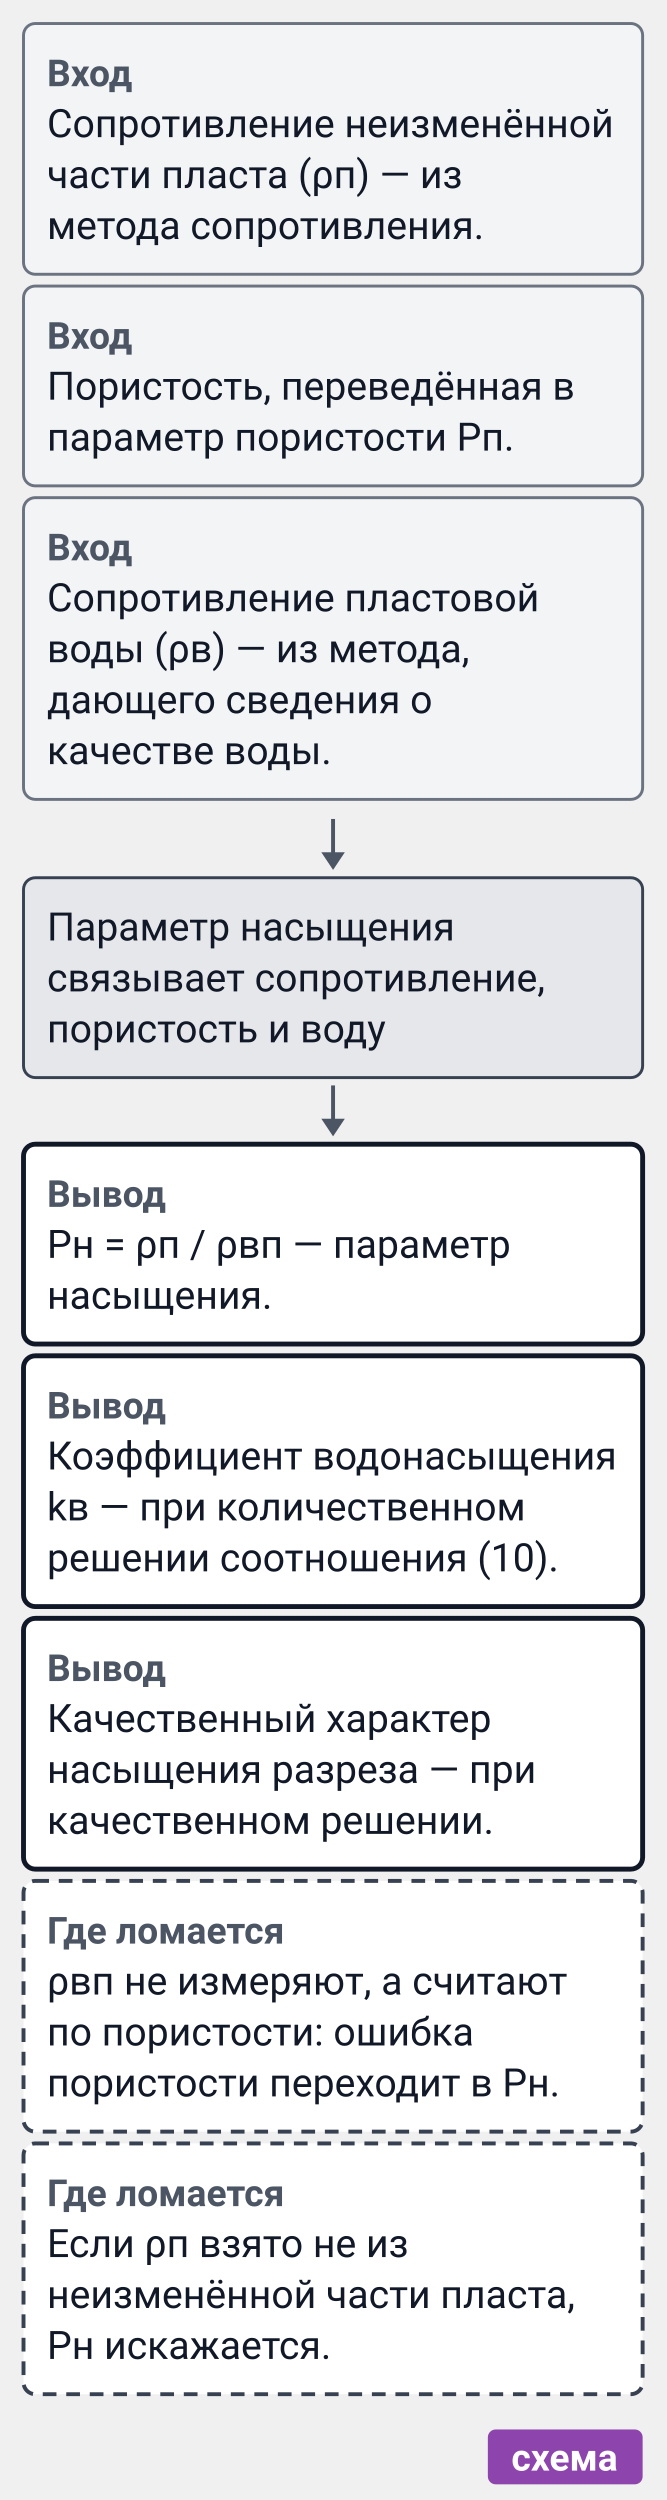
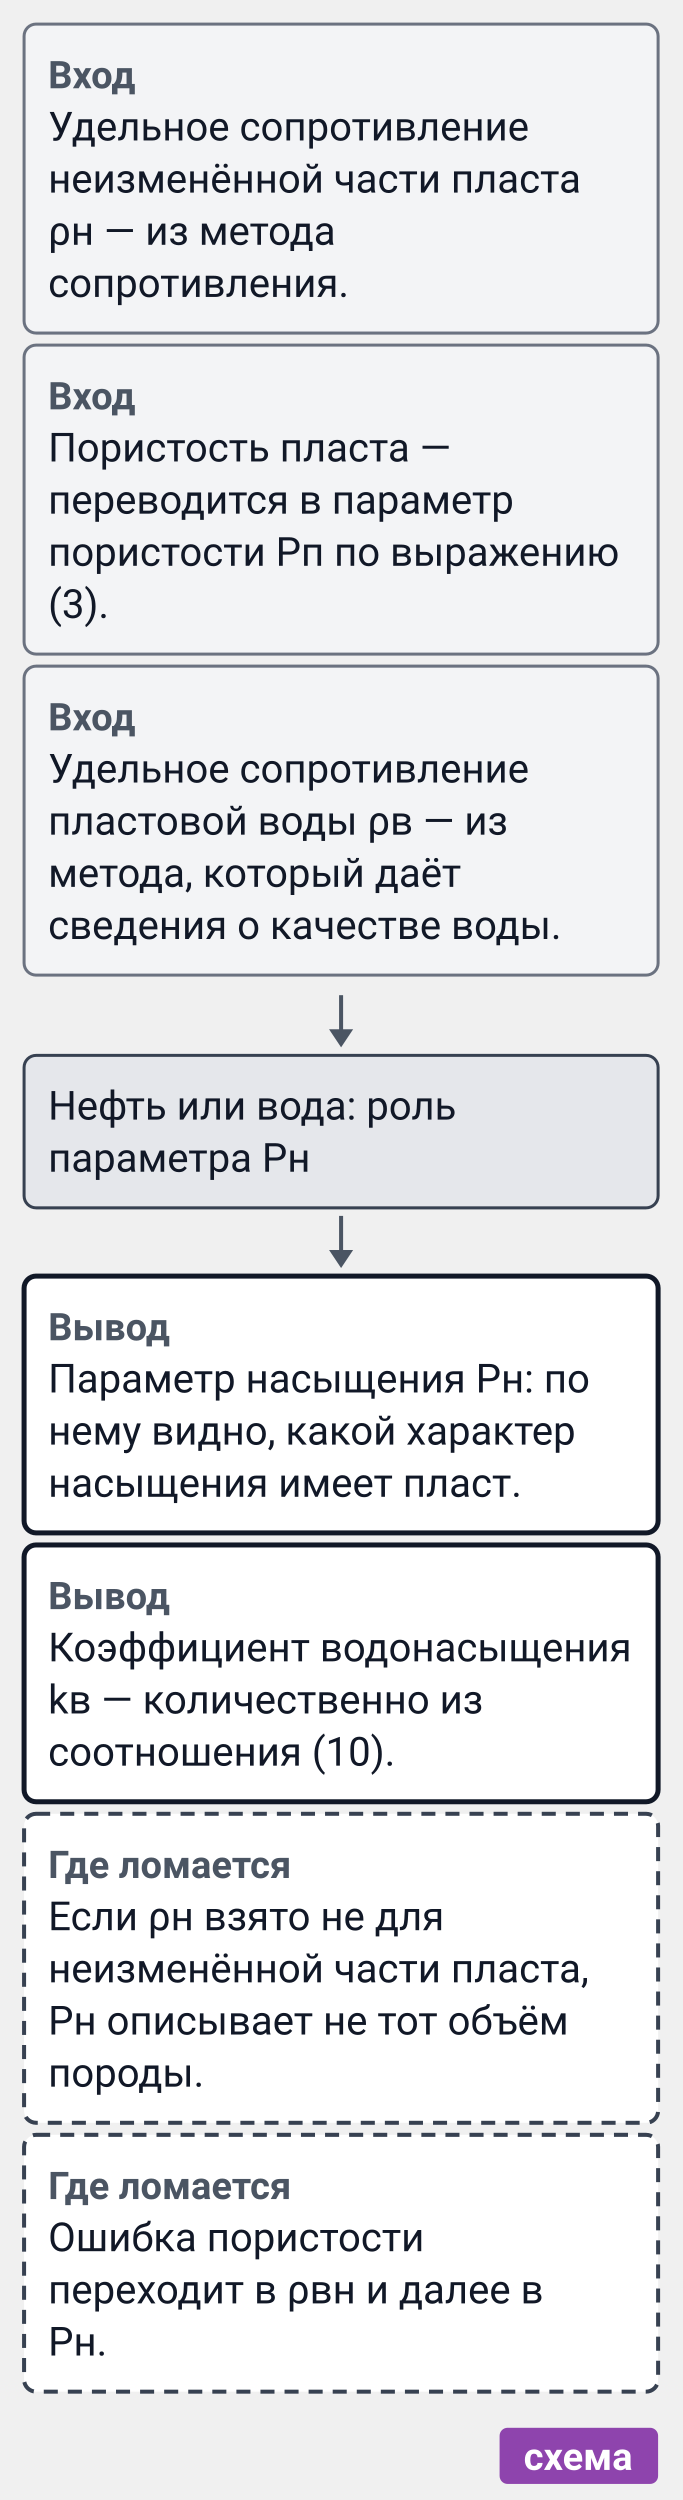
- <svg xmlns="http://www.w3.org/2000/svg" viewBox="0 0 340 1276" role="img" aria-label="Схема шага «Параметр насыщения связывает сопротивление, пористость и воду»: что на входе, что получаем и где правило ломается.">
+ <svg xmlns="http://www.w3.org/2000/svg" viewBox="0 0 340 1246" role="img" aria-label="Схема шага «Нефть или вода: роль параметра Pн»: что на входе, что получаем и где правило ломается.">
  <style>.i-in{fill:#F3F4F6;stroke:#6B7280;stroke-width:1.5}.i-out{fill:#FFFFFF;stroke:#111827;stroke-width:2.5}.i-node{fill:#E5E7EB;stroke:#374151;stroke-width:1.5}.i-warn{fill:#FFFFFF;stroke:#374151;stroke-width:2;stroke-dasharray:7 5}.it{fill:#111827;font-size:20px;font-family:system-ui,-apple-system,'Segoe UI',Roboto,sans-serif}.ih{fill:#4B5563;font-size:19px;font-weight:700;font-family:system-ui,-apple-system,'Segoe UI',Roboto,sans-serif}.il{fill:#4B5563;font-size:19px;font-family:system-ui,-apple-system,'Segoe UI',Roboto,sans-serif}.ia{stroke:#4B5563;stroke-width:2}.iah{fill:#4B5563}.ibt{fill:#FFFFFF;font-size:19px;font-weight:700;font-family:system-ui,-apple-system,'Segoe UI',Roboto,sans-serif}.isw{stroke:#6B7280;stroke-width:1.5}</style>
-   <rect class="i-in" x="12" y="12" width="316" height="128" rx="6" />
+   <rect class="i-in" x="12" y="12" width="316" height="154" rx="6" />
  <text class="ih" x="24" y="44">Вход</text>
-   <text class="it" x="24" y="70">Сопротивление неизменённой</text>
-   <text class="it" x="24" y="96">части пласта (ρп) — из</text>
-   <text class="it" x="24" y="122">метода сопротивления.</text>
-   <rect class="i-in" x="12" y="146" width="316" height="102" rx="6" />
-   <text class="ih" x="24" y="178">Вход</text>
-   <text class="it" x="24" y="204">Пористость, переведённая в</text>
-   <text class="it" x="24" y="230">параметр пористости Pп.</text>
-   <rect class="i-in" x="12" y="254" width="316" height="154" rx="6" />
-   <text class="ih" x="24" y="286">Вход</text>
-   <text class="it" x="24" y="312">Сопротивление пластовой</text>
-   <text class="it" x="24" y="338">воды (ρв) — из метода,</text>
-   <text class="it" x="24" y="364">дающего сведения о</text>
-   <text class="it" x="24" y="390">качестве воды.</text>
-   <line class="ia" x1="170" y1="418" x2="170" y2="438" />
-   <path class="iah" d="M170 444 l-6 -9 h12 z" />
-   <rect class="i-node" x="12" y="448" width="316" height="102" rx="6" />
-   <text class="it" x="24" y="480">Параметр насыщения</text>
-   <text class="it" x="24" y="506">связывает сопротивление,</text>
-   <text class="it" x="24" y="532">пористость и воду</text>
-   <line class="ia" x1="170" y1="554" x2="170" y2="574" />
-   <path class="iah" d="M170 580 l-6 -9 h12 z" />
-   <rect class="i-out" x="12" y="584" width="316" height="102" rx="6" />
-   <text class="ih" x="24" y="616">Вывод</text>
-   <text class="it" x="24" y="642">Pн = ρп / ρвп — параметр</text>
-   <text class="it" x="24" y="668">насыщения.</text>
-   <rect class="i-out" x="12" y="692" width="316" height="128" rx="6" />
-   <text class="ih" x="24" y="724">Вывод</text>
-   <text class="it" x="24" y="750">Коэффициент водонасыщения</text>
-   <text class="it" x="24" y="776">kв — при количественном</text>
-   <text class="it" x="24" y="802">решении соотношения (10).</text>
-   <rect class="i-out" x="12" y="826" width="316" height="128" rx="6" />
-   <text class="ih" x="24" y="858">Вывод</text>
-   <text class="it" x="24" y="884">Качественный характер</text>
-   <text class="it" x="24" y="910">насыщения разреза — при</text>
-   <text class="it" x="24" y="936">качественном решении.</text>
-   <rect class="i-warn" x="12" y="960" width="316" height="128" rx="6" />
-   <text class="ih" x="24" y="992">Где ломается</text>
-   <text class="it" x="24" y="1018">ρвп не измеряют, а считают</text>
-   <text class="it" x="24" y="1044">по пористости: ошибка</text>
-   <text class="it" x="24" y="1070">пористости переходит в Pн.</text>
-   <rect class="i-warn" x="12" y="1094" width="316" height="128" rx="6" />
-   <text class="ih" x="24" y="1126">Где ломается</text>
-   <text class="it" x="24" y="1152">Если ρп взято не из</text>
-   <text class="it" x="24" y="1178">неизменённой части пласта,</text>
-   <text class="it" x="24" y="1204">Pн искажается.</text>
-   <rect x="249" y="1240" width="79" height="28" rx="4" fill="#8E44AD" />
-   <text class="ibt" x="261" y="1261">схема</text>
+   <text class="it" x="24" y="70">Удельное сопротивление</text>
+   <text class="it" x="24" y="96">неизменённой части пласта</text>
+   <text class="it" x="24" y="122">ρн — из метода</text>
+   <text class="it" x="24" y="148">сопротивления.</text>
+   <rect class="i-in" x="12" y="172" width="316" height="154" rx="6" />
+   <text class="ih" x="24" y="204">Вход</text>
+   <text class="it" x="24" y="230">Пористость пласта —</text>
+   <text class="it" x="24" y="256">переводится в параметр</text>
+   <text class="it" x="24" y="282">пористости Pп по выражению</text>
+   <text class="it" x="24" y="308">(3).</text>
+   <rect class="i-in" x="12" y="332" width="316" height="154" rx="6" />
+   <text class="ih" x="24" y="364">Вход</text>
+   <text class="it" x="24" y="390">Удельное сопротивление</text>
+   <text class="it" x="24" y="416">пластовой воды ρв — из</text>
+   <text class="it" x="24" y="442">метода, который даёт</text>
+   <text class="it" x="24" y="468">сведения о качестве воды.</text>
+   <line class="ia" x1="170" y1="496" x2="170" y2="516" />
+   <path class="iah" d="M170 522 l-6 -9 h12 z" />
+   <rect class="i-node" x="12" y="526" width="316" height="76" rx="6" />
+   <text class="it" x="24" y="558">Нефть или вода: роль</text>
+   <text class="it" x="24" y="584">параметра Pн</text>
+   <line class="ia" x1="170" y1="606" x2="170" y2="626" />
+   <path class="iah" d="M170 632 l-6 -9 h12 z" />
+   <rect class="i-out" x="12" y="636" width="316" height="128" rx="6" />
+   <text class="ih" x="24" y="668">Вывод</text>
+   <text class="it" x="24" y="694">Параметр насыщения Pн: по</text>
+   <text class="it" x="24" y="720">нему видно, какой характер</text>
+   <text class="it" x="24" y="746">насыщения имеет пласт.</text>
+   <rect class="i-out" x="12" y="770" width="316" height="128" rx="6" />
+   <text class="ih" x="24" y="802">Вывод</text>
+   <text class="it" x="24" y="828">Коэффициент водонасыщения</text>
+   <text class="it" x="24" y="854">kв — количественно из</text>
+   <text class="it" x="24" y="880">соотношения (10).</text>
+   <rect class="i-warn" x="12" y="904" width="316" height="154" rx="6" />
+   <text class="ih" x="24" y="936">Где ломается</text>
+   <text class="it" x="24" y="962">Если ρн взято не для</text>
+   <text class="it" x="24" y="988">неизменённой части пласта,</text>
+   <text class="it" x="24" y="1014">Pн описывает не тот объём</text>
+   <text class="it" x="24" y="1040">породы.</text>
+   <rect class="i-warn" x="12" y="1064" width="316" height="128" rx="6" />
+   <text class="ih" x="24" y="1096">Где ломается</text>
+   <text class="it" x="24" y="1122">Ошибка пористости</text>
+   <text class="it" x="24" y="1148">переходит в ρвн и далее в</text>
+   <text class="it" x="24" y="1174">Pн.</text>
+   <rect x="249" y="1210" width="79" height="28" rx="4" fill="#8E44AD" />
+   <text class="ibt" x="261" y="1231">схема</text>
</svg>
